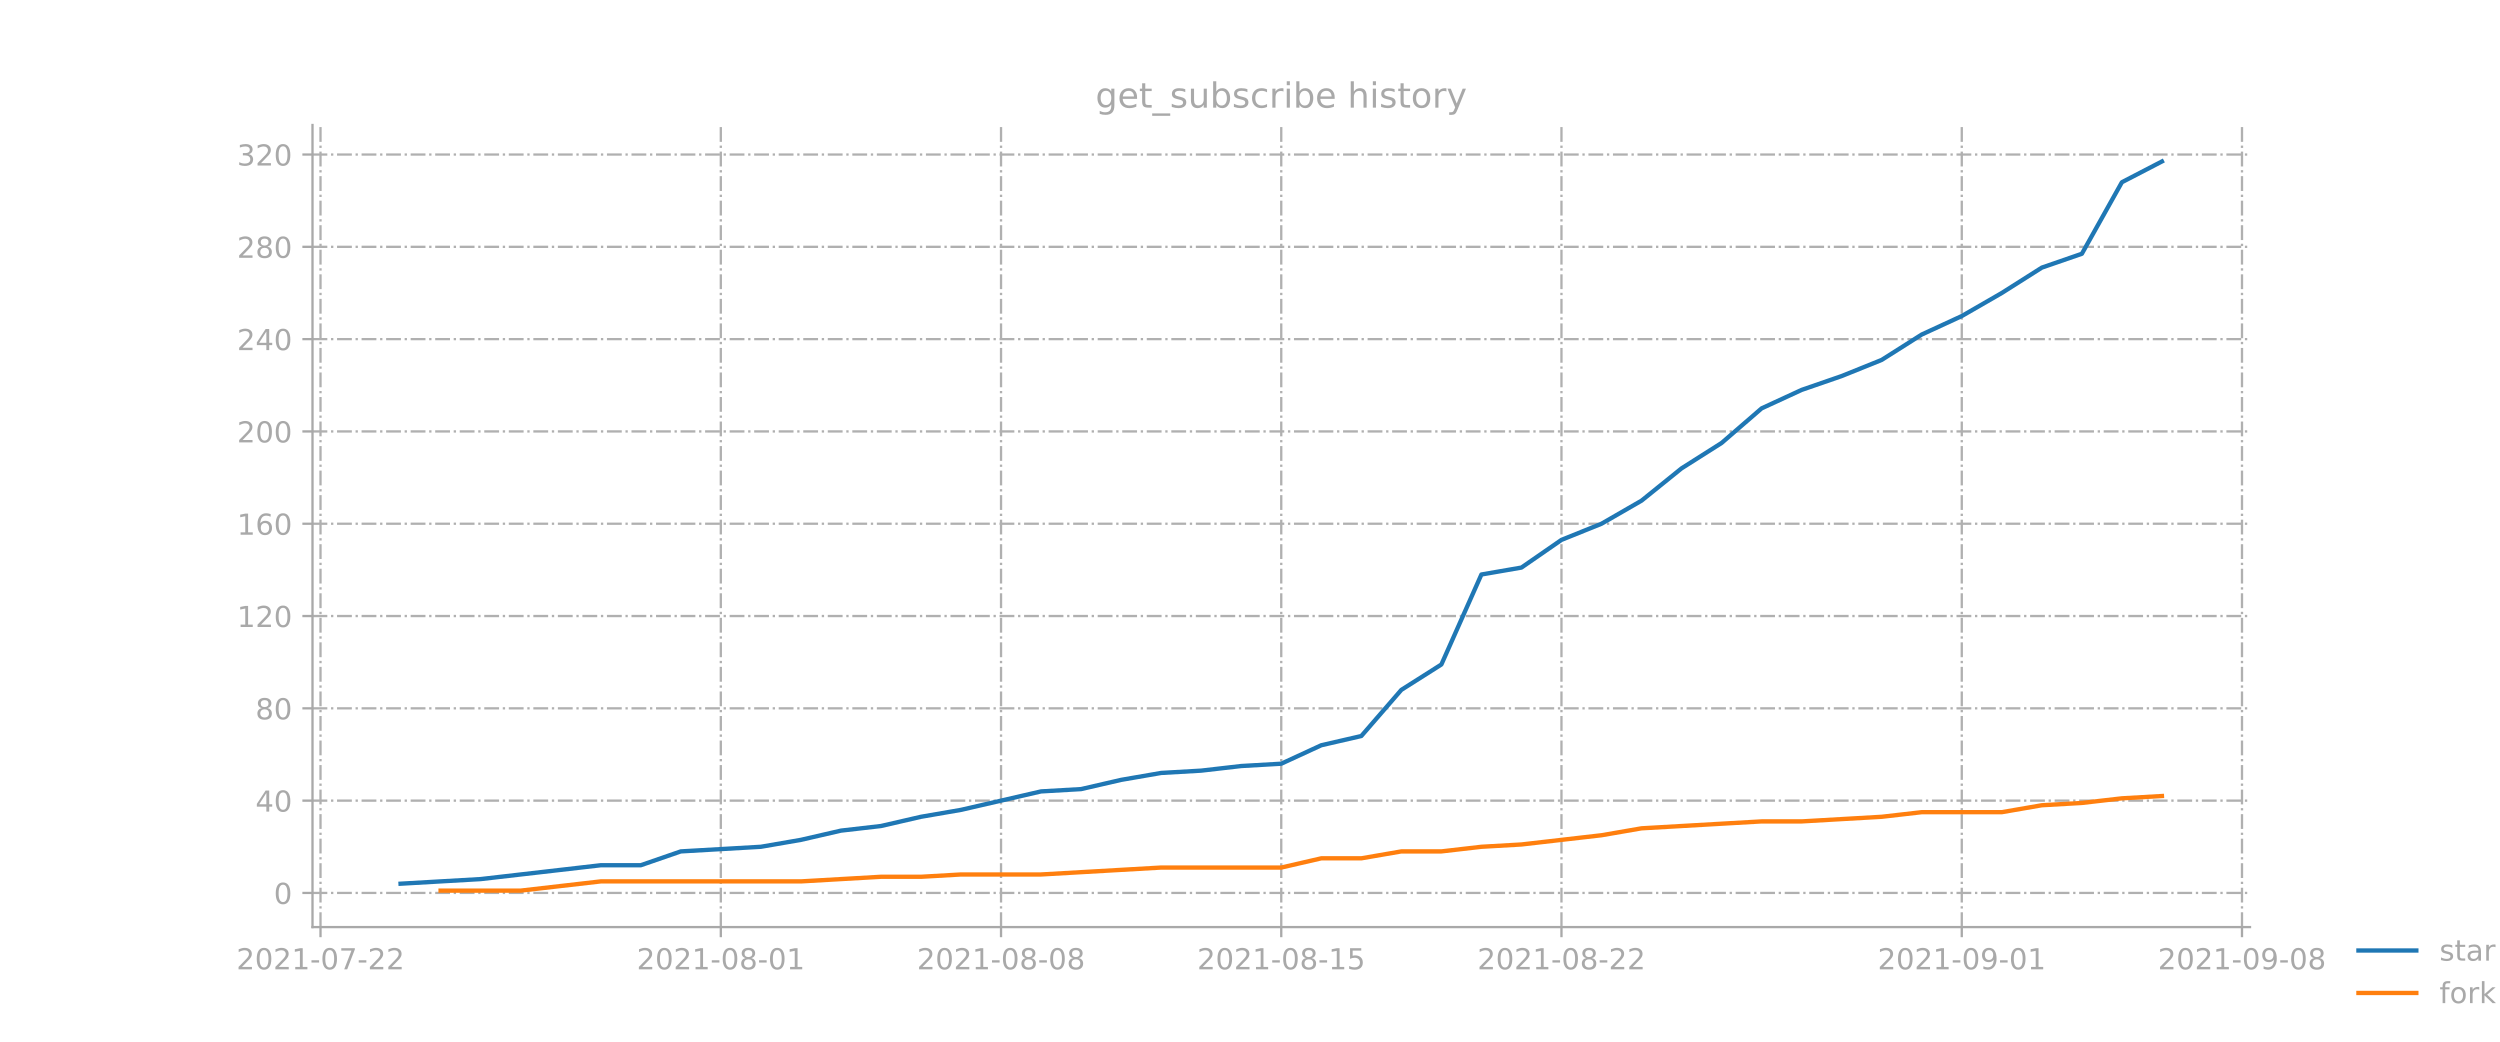
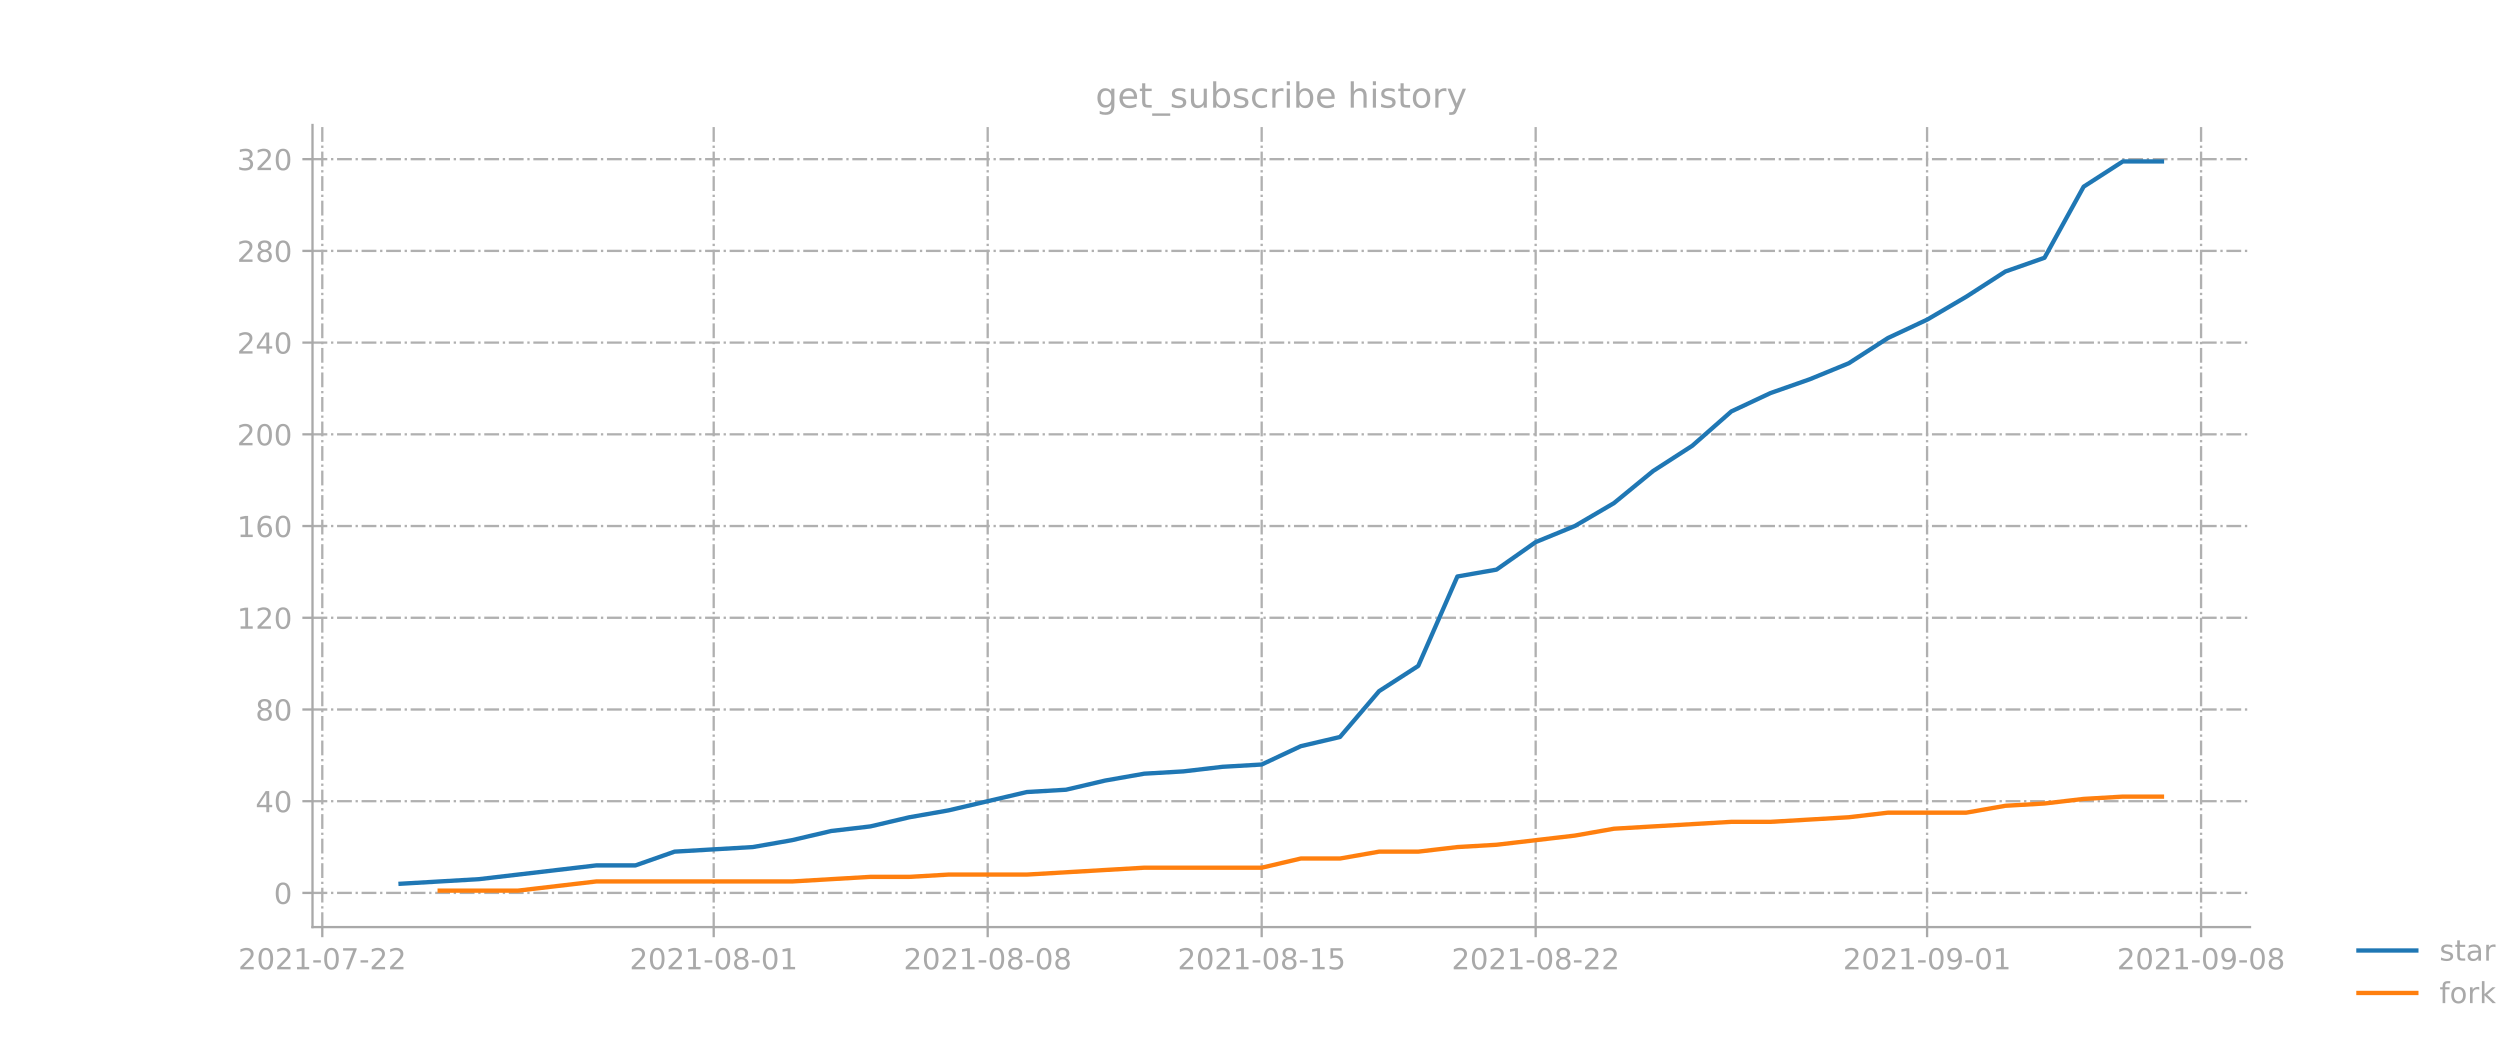
<svg xmlns="http://www.w3.org/2000/svg" xmlns:xlink="http://www.w3.org/1999/xlink" height="360pt" version="1.1" viewBox="0 0 864 360" width="864pt">
  <defs>
    <style type="text/css">*{stroke-linecap:butt;stroke-linejoin:round;}</style>
  </defs>
  <g id="figure_1">
    <g id="patch_1">
      <path d="M 0 360  L 864 360  L 864 0  L 0 0  z " style="fill:none;opacity:0;" />
    </g>
    <g id="axes_1">
      <g id="patch_2">
        <path d="M 108 320.4  L 777.6 320.4  L 777.6 43.2  L 108 43.2  z " style="fill:none;opacity:0;" />
      </g>
      <g id="matplotlib.axis_1">
        <g id="xtick_1">
          <g id="line2d_1">
-             <path clip-path="url(#pef342e99af)" d="M 110.767 320.4  L 110.767 43.2  " style="fill:none;stroke:#b0b0b0;stroke-dasharray:5.12,1.28,0.8,1.28;stroke-dashoffset:0;stroke-width:0.8;" />
+             <path clip-path="url(#pb68eed4f0f)" d="M 111.382 320.4  L 111.382 43.2  " style="fill:none;stroke:#b0b0b0;stroke-dasharray:5.12,1.28,0.8,1.28;stroke-dashoffset:0;stroke-width:0.8;" />
          </g>
          <g id="line2d_2">
            <defs>
-               <path d="M 0 0  L 0 3.5  " id="mcef7554c52" style="stroke:#a9a9a9;stroke-width:0.8;" />
+               <path d="M 0 0  L 0 3.5  " id="m7a4fd6df6c" style="stroke:#a9a9a9;stroke-width:0.8;" />
            </defs>
            <g>
-               <use style="fill:#a9a9a9;stroke:#a9a9a9;stroke-width:0.8;" x="110.767" xlink:href="#mcef7554c52" y="320.4" />
+               <use style="fill:#a9a9a9;stroke:#a9a9a9;stroke-width:0.8;" x="111.382" xlink:href="#m7a4fd6df6c" y="320.4" />
            </g>
          </g>
          <g id="text_1">
-             <g style="fill:#a9a9a9;" transform="translate(81.70913 334.9984)scale(0.1 -0.1)">
+             <g style="fill:#a9a9a9;" transform="translate(82.32401 334.9984)scale(0.1 -0.1)">
              <defs>
                <path d="M 1228 531  L 3431 531  L 3431 0  L 469 0  L 469 531  Q 828 903 1448 1529  Q 2069 2156 2228 2338  Q 2531 2678 2651 2914  Q 2772 3150 2772 3378  Q 2772 3750 2511 3984  Q 2250 4219 1831 4219  Q 1534 4219 1204 4116  Q 875 4013 500 3803  L 500 4441  Q 881 4594 1212 4672  Q 1544 4750 1819 4750  Q 2544 4750 2975 4387  Q 3406 4025 3406 3419  Q 3406 3131 3298 2873  Q 3191 2616 2906 2266  Q 2828 2175 2409 1742  Q 1991 1309 1228 531  z " id="DejaVuSans-32" transform="scale(0.015625)" />
                <path d="M 2034 4250  Q 1547 4250 1301 3770  Q 1056 3291 1056 2328  Q 1056 1369 1301 889  Q 1547 409 2034 409  Q 2525 409 2770 889  Q 3016 1369 3016 2328  Q 3016 3291 2770 3770  Q 2525 4250 2034 4250  z M 2034 4750  Q 2819 4750 3233 4129  Q 3647 3509 3647 2328  Q 3647 1150 3233 529  Q 2819 -91 2034 -91  Q 1250 -91 836 529  Q 422 1150 422 2328  Q 422 3509 836 4129  Q 1250 4750 2034 4750  z " id="DejaVuSans-30" transform="scale(0.015625)" />
                <path d="M 794 531  L 1825 531  L 1825 4091  L 703 3866  L 703 4441  L 1819 4666  L 2450 4666  L 2450 531  L 3481 531  L 3481 0  L 794 0  L 794 531  z " id="DejaVuSans-31" transform="scale(0.015625)" />
                <path d="M 313 2009  L 1997 2009  L 1997 1497  L 313 1497  L 313 2009  z " id="DejaVuSans-2d" transform="scale(0.015625)" />
                <path d="M 525 4666  L 3525 4666  L 3525 4397  L 1831 0  L 1172 0  L 2766 4134  L 525 4134  L 525 4666  z " id="DejaVuSans-37" transform="scale(0.015625)" />
              </defs>
              <use xlink:href="#DejaVuSans-32" />
              <use x="63.623" xlink:href="#DejaVuSans-30" />
              <use x="127.246" xlink:href="#DejaVuSans-32" />
              <use x="190.869" xlink:href="#DejaVuSans-31" />
              <use x="254.492" xlink:href="#DejaVuSans-2d" />
              <use x="290.576" xlink:href="#DejaVuSans-30" />
              <use x="354.199" xlink:href="#DejaVuSans-37" />
              <use x="417.822" xlink:href="#DejaVuSans-2d" />
              <use x="453.906" xlink:href="#DejaVuSans-32" />
              <use x="517.529" xlink:href="#DejaVuSans-32" />
            </g>
          </g>
        </g>
        <g id="xtick_2">
          <g id="line2d_3">
-             <path clip-path="url(#pef342e99af)" d="M 249.114 320.4  L 249.114 43.2  " style="fill:none;stroke:#b0b0b0;stroke-dasharray:5.12,1.28,0.8,1.28;stroke-dashoffset:0;stroke-width:0.8;" />
+             <path clip-path="url(#pb68eed4f0f)" d="M 246.655 320.4  L 246.655 43.2  " style="fill:none;stroke:#b0b0b0;stroke-dasharray:5.12,1.28,0.8,1.28;stroke-dashoffset:0;stroke-width:0.8;" />
          </g>
          <g id="line2d_4">
            <g>
-               <use style="fill:#a9a9a9;stroke:#a9a9a9;stroke-width:0.8;" x="249.114" xlink:href="#mcef7554c52" y="320.4" />
+               <use style="fill:#a9a9a9;stroke:#a9a9a9;stroke-width:0.8;" x="246.655" xlink:href="#m7a4fd6df6c" y="320.4" />
            </g>
          </g>
          <g id="text_2">
-             <g style="fill:#a9a9a9;" transform="translate(220.0562 334.9984)scale(0.1 -0.1)">
+             <g style="fill:#a9a9a9;" transform="translate(217.5967 334.9984)scale(0.1 -0.1)">
              <defs>
                <path d="M 2034 2216  Q 1584 2216 1326 1975  Q 1069 1734 1069 1313  Q 1069 891 1326 650  Q 1584 409 2034 409  Q 2484 409 2743 651  Q 3003 894 3003 1313  Q 3003 1734 2745 1975  Q 2488 2216 2034 2216  z M 1403 2484  Q 997 2584 770 2862  Q 544 3141 544 3541  Q 544 4100 942 4425  Q 1341 4750 2034 4750  Q 2731 4750 3128 4425  Q 3525 4100 3525 3541  Q 3525 3141 3298 2862  Q 3072 2584 2669 2484  Q 3125 2378 3379 2068  Q 3634 1759 3634 1313  Q 3634 634 3220 271  Q 2806 -91 2034 -91  Q 1263 -91 848 271  Q 434 634 434 1313  Q 434 1759 690 2068  Q 947 2378 1403 2484  z M 1172 3481  Q 1172 3119 1398 2916  Q 1625 2713 2034 2713  Q 2441 2713 2670 2916  Q 2900 3119 2900 3481  Q 2900 3844 2670 4047  Q 2441 4250 2034 4250  Q 1625 4250 1398 4047  Q 1172 3844 1172 3481  z " id="DejaVuSans-38" transform="scale(0.015625)" />
              </defs>
              <use xlink:href="#DejaVuSans-32" />
              <use x="63.623" xlink:href="#DejaVuSans-30" />
              <use x="127.246" xlink:href="#DejaVuSans-32" />
              <use x="190.869" xlink:href="#DejaVuSans-31" />
              <use x="254.492" xlink:href="#DejaVuSans-2d" />
              <use x="290.576" xlink:href="#DejaVuSans-30" />
              <use x="354.199" xlink:href="#DejaVuSans-38" />
              <use x="417.822" xlink:href="#DejaVuSans-2d" />
              <use x="453.906" xlink:href="#DejaVuSans-30" />
              <use x="517.529" xlink:href="#DejaVuSans-31" />
            </g>
          </g>
        </g>
        <g id="xtick_3">
          <g id="line2d_5">
-             <path clip-path="url(#pef342e99af)" d="M 345.957 320.4  L 345.957 43.2  " style="fill:none;stroke:#b0b0b0;stroke-dasharray:5.12,1.28,0.8,1.28;stroke-dashoffset:0;stroke-width:0.8;" />
+             <path clip-path="url(#pb68eed4f0f)" d="M 341.345 320.4  L 341.345 43.2  " style="fill:none;stroke:#b0b0b0;stroke-dasharray:5.12,1.28,0.8,1.28;stroke-dashoffset:0;stroke-width:0.8;" />
          </g>
          <g id="line2d_6">
            <g>
-               <use style="fill:#a9a9a9;stroke:#a9a9a9;stroke-width:0.8;" x="345.957" xlink:href="#mcef7554c52" y="320.4" />
+               <use style="fill:#a9a9a9;stroke:#a9a9a9;stroke-width:0.8;" x="341.345" xlink:href="#m7a4fd6df6c" y="320.4" />
            </g>
          </g>
          <g id="text_3">
-             <g style="fill:#a9a9a9;" transform="translate(316.8992 334.9984)scale(0.1 -0.1)">
+             <g style="fill:#a9a9a9;" transform="translate(312.2876 334.9984)scale(0.1 -0.1)">
              <use xlink:href="#DejaVuSans-32" />
              <use x="63.623" xlink:href="#DejaVuSans-30" />
              <use x="127.246" xlink:href="#DejaVuSans-32" />
              <use x="190.869" xlink:href="#DejaVuSans-31" />
              <use x="254.492" xlink:href="#DejaVuSans-2d" />
              <use x="290.576" xlink:href="#DejaVuSans-30" />
              <use x="354.199" xlink:href="#DejaVuSans-38" />
              <use x="417.822" xlink:href="#DejaVuSans-2d" />
              <use x="453.906" xlink:href="#DejaVuSans-30" />
              <use x="517.529" xlink:href="#DejaVuSans-38" />
            </g>
          </g>
        </g>
        <g id="xtick_4">
          <g id="line2d_7">
-             <path clip-path="url(#pef342e99af)" d="M 442.8 320.4  L 442.8 43.2  " style="fill:none;stroke:#b0b0b0;stroke-dasharray:5.12,1.28,0.8,1.28;stroke-dashoffset:0;stroke-width:0.8;" />
+             <path clip-path="url(#pb68eed4f0f)" d="M 436.036 320.4  L 436.036 43.2  " style="fill:none;stroke:#b0b0b0;stroke-dasharray:5.12,1.28,0.8,1.28;stroke-dashoffset:0;stroke-width:0.8;" />
          </g>
          <g id="line2d_8">
            <g>
-               <use style="fill:#a9a9a9;stroke:#a9a9a9;stroke-width:0.8;" x="442.8" xlink:href="#mcef7554c52" y="320.4" />
+               <use style="fill:#a9a9a9;stroke:#a9a9a9;stroke-width:0.8;" x="436.036" xlink:href="#m7a4fd6df6c" y="320.4" />
            </g>
          </g>
          <g id="text_4">
-             <g style="fill:#a9a9a9;" transform="translate(413.7422 334.9984)scale(0.1 -0.1)">
+             <g style="fill:#a9a9a9;" transform="translate(406.9786 334.9984)scale(0.1 -0.1)">
              <defs>
                <path d="M 691 4666  L 3169 4666  L 3169 4134  L 1269 4134  L 1269 2991  Q 1406 3038 1543 3061  Q 1681 3084 1819 3084  Q 2600 3084 3056 2656  Q 3513 2228 3513 1497  Q 3513 744 3044 326  Q 2575 -91 1722 -91  Q 1428 -91 1123 -41  Q 819 9 494 109  L 494 744  Q 775 591 1075 516  Q 1375 441 1709 441  Q 2250 441 2565 725  Q 2881 1009 2881 1497  Q 2881 1984 2565 2268  Q 2250 2553 1709 2553  Q 1456 2553 1204 2497  Q 953 2441 691 2322  L 691 4666  z " id="DejaVuSans-35" transform="scale(0.015625)" />
              </defs>
              <use xlink:href="#DejaVuSans-32" />
              <use x="63.623" xlink:href="#DejaVuSans-30" />
              <use x="127.246" xlink:href="#DejaVuSans-32" />
              <use x="190.869" xlink:href="#DejaVuSans-31" />
              <use x="254.492" xlink:href="#DejaVuSans-2d" />
              <use x="290.576" xlink:href="#DejaVuSans-30" />
              <use x="354.199" xlink:href="#DejaVuSans-38" />
              <use x="417.822" xlink:href="#DejaVuSans-2d" />
              <use x="453.906" xlink:href="#DejaVuSans-31" />
              <use x="517.529" xlink:href="#DejaVuSans-35" />
            </g>
          </g>
        </g>
        <g id="xtick_5">
          <g id="line2d_9">
-             <path clip-path="url(#pef342e99af)" d="M 539.643 320.4  L 539.643 43.2  " style="fill:none;stroke:#b0b0b0;stroke-dasharray:5.12,1.28,0.8,1.28;stroke-dashoffset:0;stroke-width:0.8;" />
+             <path clip-path="url(#pb68eed4f0f)" d="M 530.727 320.4  L 530.727 43.2  " style="fill:none;stroke:#b0b0b0;stroke-dasharray:5.12,1.28,0.8,1.28;stroke-dashoffset:0;stroke-width:0.8;" />
          </g>
          <g id="line2d_10">
            <g>
-               <use style="fill:#a9a9a9;stroke:#a9a9a9;stroke-width:0.8;" x="539.643" xlink:href="#mcef7554c52" y="320.4" />
+               <use style="fill:#a9a9a9;stroke:#a9a9a9;stroke-width:0.8;" x="530.727" xlink:href="#m7a4fd6df6c" y="320.4" />
            </g>
          </g>
          <g id="text_5">
-             <g style="fill:#a9a9a9;" transform="translate(510.5852 334.9984)scale(0.1 -0.1)">
+             <g style="fill:#a9a9a9;" transform="translate(501.6695 334.9984)scale(0.1 -0.1)">
              <use xlink:href="#DejaVuSans-32" />
              <use x="63.623" xlink:href="#DejaVuSans-30" />
              <use x="127.246" xlink:href="#DejaVuSans-32" />
              <use x="190.869" xlink:href="#DejaVuSans-31" />
              <use x="254.492" xlink:href="#DejaVuSans-2d" />
              <use x="290.576" xlink:href="#DejaVuSans-30" />
              <use x="354.199" xlink:href="#DejaVuSans-38" />
              <use x="417.822" xlink:href="#DejaVuSans-2d" />
              <use x="453.906" xlink:href="#DejaVuSans-32" />
              <use x="517.529" xlink:href="#DejaVuSans-32" />
            </g>
          </g>
        </g>
        <g id="xtick_6">
          <g id="line2d_11">
-             <path clip-path="url(#pef342e99af)" d="M 677.99 320.4  L 677.99 43.2  " style="fill:none;stroke:#b0b0b0;stroke-dasharray:5.12,1.28,0.8,1.28;stroke-dashoffset:0;stroke-width:0.8;" />
+             <path clip-path="url(#pb68eed4f0f)" d="M 666 320.4  L 666 43.2  " style="fill:none;stroke:#b0b0b0;stroke-dasharray:5.12,1.28,0.8,1.28;stroke-dashoffset:0;stroke-width:0.8;" />
          </g>
          <g id="line2d_12">
            <g>
-               <use style="fill:#a9a9a9;stroke:#a9a9a9;stroke-width:0.8;" x="677.99" xlink:href="#mcef7554c52" y="320.4" />
+               <use style="fill:#a9a9a9;stroke:#a9a9a9;stroke-width:0.8;" x="666" xlink:href="#m7a4fd6df6c" y="320.4" />
            </g>
          </g>
          <g id="text_6">
-             <g style="fill:#a9a9a9;" transform="translate(648.9323 334.9984)scale(0.1 -0.1)">
+             <g style="fill:#a9a9a9;" transform="translate(636.9422 334.9984)scale(0.1 -0.1)">
              <defs>
                <path d="M 703 97  L 703 672  Q 941 559 1184 500  Q 1428 441 1663 441  Q 2288 441 2617 861  Q 2947 1281 2994 2138  Q 2813 1869 2534 1725  Q 2256 1581 1919 1581  Q 1219 1581 811 2004  Q 403 2428 403 3163  Q 403 3881 828 4315  Q 1253 4750 1959 4750  Q 2769 4750 3195 4129  Q 3622 3509 3622 2328  Q 3622 1225 3098 567  Q 2575 -91 1691 -91  Q 1453 -91 1209 -44  Q 966 3 703 97  z M 1959 2075  Q 2384 2075 2632 2365  Q 2881 2656 2881 3163  Q 2881 3666 2632 3958  Q 2384 4250 1959 4250  Q 1534 4250 1286 3958  Q 1038 3666 1038 3163  Q 1038 2656 1286 2365  Q 1534 2075 1959 2075  z " id="DejaVuSans-39" transform="scale(0.015625)" />
              </defs>
              <use xlink:href="#DejaVuSans-32" />
              <use x="63.623" xlink:href="#DejaVuSans-30" />
              <use x="127.246" xlink:href="#DejaVuSans-32" />
              <use x="190.869" xlink:href="#DejaVuSans-31" />
              <use x="254.492" xlink:href="#DejaVuSans-2d" />
              <use x="290.576" xlink:href="#DejaVuSans-30" />
              <use x="354.199" xlink:href="#DejaVuSans-39" />
              <use x="417.822" xlink:href="#DejaVuSans-2d" />
              <use x="453.906" xlink:href="#DejaVuSans-30" />
              <use x="517.529" xlink:href="#DejaVuSans-31" />
            </g>
          </g>
        </g>
        <g id="xtick_7">
          <g id="line2d_13">
-             <path clip-path="url(#pef342e99af)" d="M 774.833 320.4  L 774.833 43.2  " style="fill:none;stroke:#b0b0b0;stroke-dasharray:5.12,1.28,0.8,1.28;stroke-dashoffset:0;stroke-width:0.8;" />
+             <path clip-path="url(#pb68eed4f0f)" d="M 760.691 320.4  L 760.691 43.2  " style="fill:none;stroke:#b0b0b0;stroke-dasharray:5.12,1.28,0.8,1.28;stroke-dashoffset:0;stroke-width:0.8;" />
          </g>
          <g id="line2d_14">
            <g>
-               <use style="fill:#a9a9a9;stroke:#a9a9a9;stroke-width:0.8;" x="774.833" xlink:href="#mcef7554c52" y="320.4" />
+               <use style="fill:#a9a9a9;stroke:#a9a9a9;stroke-width:0.8;" x="760.691" xlink:href="#m7a4fd6df6c" y="320.4" />
            </g>
          </g>
          <g id="text_7">
-             <g style="fill:#a9a9a9;" transform="translate(745.7752 334.9984)scale(0.1 -0.1)">
+             <g style="fill:#a9a9a9;" transform="translate(731.6331 334.9984)scale(0.1 -0.1)">
              <use xlink:href="#DejaVuSans-32" />
              <use x="63.623" xlink:href="#DejaVuSans-30" />
              <use x="127.246" xlink:href="#DejaVuSans-32" />
              <use x="190.869" xlink:href="#DejaVuSans-31" />
              <use x="254.492" xlink:href="#DejaVuSans-2d" />
              <use x="290.576" xlink:href="#DejaVuSans-30" />
              <use x="354.199" xlink:href="#DejaVuSans-39" />
              <use x="417.822" xlink:href="#DejaVuSans-2d" />
              <use x="453.906" xlink:href="#DejaVuSans-30" />
              <use x="517.529" xlink:href="#DejaVuSans-38" />
            </g>
          </g>
        </g>
      </g>
      <g id="matplotlib.axis_2">
        <g id="ytick_1">
          <g id="line2d_15">
-             <path clip-path="url(#pef342e99af)" d="M 108 308.597  L 777.6 308.597  " style="fill:none;stroke:#b0b0b0;stroke-dasharray:5.12,1.28,0.8,1.28;stroke-dashoffset:0;stroke-width:0.8;" />
+             <path clip-path="url(#pb68eed4f0f)" d="M 108 308.592  L 777.6 308.592  " style="fill:none;stroke:#b0b0b0;stroke-dasharray:5.12,1.28,0.8,1.28;stroke-dashoffset:0;stroke-width:0.8;" />
          </g>
          <g id="line2d_16">
            <defs>
-               <path d="M 0 0  L -3.5 0  " id="m461d9337a3" style="stroke:#a9a9a9;stroke-width:0.8;" />
+               <path d="M 0 0  L -3.5 0  " id="m92cb1baaff" style="stroke:#a9a9a9;stroke-width:0.8;" />
            </defs>
            <g>
-               <use style="fill:#a9a9a9;stroke:#a9a9a9;stroke-width:0.8;" x="108" xlink:href="#m461d9337a3" y="308.597" />
+               <use style="fill:#a9a9a9;stroke:#a9a9a9;stroke-width:0.8;" x="108" xlink:href="#m92cb1baaff" y="308.592" />
            </g>
          </g>
          <g id="text_8">
-             <g style="fill:#a9a9a9;" transform="translate(94.6375 312.3967)scale(0.1 -0.1)">
+             <g style="fill:#a9a9a9;" transform="translate(94.6375 312.3917)scale(0.1 -0.1)">
              <use xlink:href="#DejaVuSans-30" />
            </g>
          </g>
        </g>
        <g id="ytick_2">
          <g id="line2d_17">
-             <path clip-path="url(#pef342e99af)" d="M 108 276.699  L 777.6 276.699  " style="fill:none;stroke:#b0b0b0;stroke-dasharray:5.12,1.28,0.8,1.28;stroke-dashoffset:0;stroke-width:0.8;" />
+             <path clip-path="url(#pb68eed4f0f)" d="M 108 276.894  L 777.6 276.894  " style="fill:none;stroke:#b0b0b0;stroke-dasharray:5.12,1.28,0.8,1.28;stroke-dashoffset:0;stroke-width:0.8;" />
          </g>
          <g id="line2d_18">
            <g>
-               <use style="fill:#a9a9a9;stroke:#a9a9a9;stroke-width:0.8;" x="108" xlink:href="#m461d9337a3" y="276.699" />
+               <use style="fill:#a9a9a9;stroke:#a9a9a9;stroke-width:0.8;" x="108" xlink:href="#m92cb1baaff" y="276.894" />
            </g>
          </g>
          <g id="text_9">
-             <g style="fill:#a9a9a9;" transform="translate(88.275 280.498)scale(0.1 -0.1)">
+             <g style="fill:#a9a9a9;" transform="translate(88.275 280.6936)scale(0.1 -0.1)">
              <defs>
                <path d="M 2419 4116  L 825 1625  L 2419 1625  L 2419 4116  z M 2253 4666  L 3047 4666  L 3047 1625  L 3713 1625  L 3713 1100  L 3047 1100  L 3047 0  L 2419 0  L 2419 1100  L 313 1100  L 313 1709  L 2253 4666  z " id="DejaVuSans-34" transform="scale(0.015625)" />
              </defs>
              <use xlink:href="#DejaVuSans-34" />
              <use x="63.623" xlink:href="#DejaVuSans-30" />
            </g>
          </g>
        </g>
        <g id="ytick_3">
          <g id="line2d_19">
-             <path clip-path="url(#pef342e99af)" d="M 108 244.8  L 777.6 244.8  " style="fill:none;stroke:#b0b0b0;stroke-dasharray:5.12,1.28,0.8,1.28;stroke-dashoffset:0;stroke-width:0.8;" />
+             <path clip-path="url(#pb68eed4f0f)" d="M 108 245.196  L 777.6 245.196  " style="fill:none;stroke:#b0b0b0;stroke-dasharray:5.12,1.28,0.8,1.28;stroke-dashoffset:0;stroke-width:0.8;" />
          </g>
          <g id="line2d_20">
            <g>
-               <use style="fill:#a9a9a9;stroke:#a9a9a9;stroke-width:0.8;" x="108" xlink:href="#m461d9337a3" y="244.8" />
+               <use style="fill:#a9a9a9;stroke:#a9a9a9;stroke-width:0.8;" x="108" xlink:href="#m92cb1baaff" y="245.196" />
            </g>
          </g>
          <g id="text_10">
-             <g style="fill:#a9a9a9;" transform="translate(88.275 248.5992)scale(0.1 -0.1)">
+             <g style="fill:#a9a9a9;" transform="translate(88.275 248.9954)scale(0.1 -0.1)">
              <use xlink:href="#DejaVuSans-38" />
              <use x="63.623" xlink:href="#DejaVuSans-30" />
            </g>
          </g>
        </g>
        <g id="ytick_4">
          <g id="line2d_21">
-             <path clip-path="url(#pef342e99af)" d="M 108 212.901  L 777.6 212.901  " style="fill:none;stroke:#b0b0b0;stroke-dasharray:5.12,1.28,0.8,1.28;stroke-dashoffset:0;stroke-width:0.8;" />
+             <path clip-path="url(#pb68eed4f0f)" d="M 108 213.498  L 777.6 213.498  " style="fill:none;stroke:#b0b0b0;stroke-dasharray:5.12,1.28,0.8,1.28;stroke-dashoffset:0;stroke-width:0.8;" />
          </g>
          <g id="line2d_22">
            <g>
-               <use style="fill:#a9a9a9;stroke:#a9a9a9;stroke-width:0.8;" x="108" xlink:href="#m461d9337a3" y="212.901" />
+               <use style="fill:#a9a9a9;stroke:#a9a9a9;stroke-width:0.8;" x="108" xlink:href="#m92cb1baaff" y="213.498" />
            </g>
          </g>
          <g id="text_11">
-             <g style="fill:#a9a9a9;" transform="translate(81.9125 216.7005)scale(0.1 -0.1)">
+             <g style="fill:#a9a9a9;" transform="translate(81.9125 217.2973)scale(0.1 -0.1)">
              <use xlink:href="#DejaVuSans-31" />
              <use x="63.623" xlink:href="#DejaVuSans-32" />
              <use x="127.246" xlink:href="#DejaVuSans-30" />
            </g>
          </g>
        </g>
        <g id="ytick_5">
          <g id="line2d_23">
-             <path clip-path="url(#pef342e99af)" d="M 108 181.003  L 777.6 181.003  " style="fill:none;stroke:#b0b0b0;stroke-dasharray:5.12,1.28,0.8,1.28;stroke-dashoffset:0;stroke-width:0.8;" />
+             <path clip-path="url(#pb68eed4f0f)" d="M 108 181.8  L 777.6 181.8  " style="fill:none;stroke:#b0b0b0;stroke-dasharray:5.12,1.28,0.8,1.28;stroke-dashoffset:0;stroke-width:0.8;" />
          </g>
          <g id="line2d_24">
            <g>
-               <use style="fill:#a9a9a9;stroke:#a9a9a9;stroke-width:0.8;" x="108" xlink:href="#m461d9337a3" y="181.003" />
+               <use style="fill:#a9a9a9;stroke:#a9a9a9;stroke-width:0.8;" x="108" xlink:href="#m92cb1baaff" y="181.8" />
            </g>
          </g>
          <g id="text_12">
-             <g style="fill:#a9a9a9;" transform="translate(81.9125 184.8017)scale(0.1 -0.1)">
+             <g style="fill:#a9a9a9;" transform="translate(81.9125 185.5992)scale(0.1 -0.1)">
              <defs>
                <path d="M 2113 2584  Q 1688 2584 1439 2293  Q 1191 2003 1191 1497  Q 1191 994 1439 701  Q 1688 409 2113 409  Q 2538 409 2786 701  Q 3034 994 3034 1497  Q 3034 2003 2786 2293  Q 2538 2584 2113 2584  z M 3366 4563  L 3366 3988  Q 3128 4100 2886 4159  Q 2644 4219 2406 4219  Q 1781 4219 1451 3797  Q 1122 3375 1075 2522  Q 1259 2794 1537 2939  Q 1816 3084 2150 3084  Q 2853 3084 3261 2657  Q 3669 2231 3669 1497  Q 3669 778 3244 343  Q 2819 -91 2113 -91  Q 1303 -91 875 529  Q 447 1150 447 2328  Q 447 3434 972 4092  Q 1497 4750 2381 4750  Q 2619 4750 2861 4703  Q 3103 4656 3366 4563  z " id="DejaVuSans-36" transform="scale(0.015625)" />
              </defs>
              <use xlink:href="#DejaVuSans-31" />
              <use x="63.623" xlink:href="#DejaVuSans-36" />
              <use x="127.246" xlink:href="#DejaVuSans-30" />
            </g>
          </g>
        </g>
        <g id="ytick_6">
          <g id="line2d_25">
-             <path clip-path="url(#pef342e99af)" d="M 108 149.104  L 777.6 149.104  " style="fill:none;stroke:#b0b0b0;stroke-dasharray:5.12,1.28,0.8,1.28;stroke-dashoffset:0;stroke-width:0.8;" />
+             <path clip-path="url(#pb68eed4f0f)" d="M 108 150.102  L 777.6 150.102  " style="fill:none;stroke:#b0b0b0;stroke-dasharray:5.12,1.28,0.8,1.28;stroke-dashoffset:0;stroke-width:0.8;" />
          </g>
          <g id="line2d_26">
            <g>
-               <use style="fill:#a9a9a9;stroke:#a9a9a9;stroke-width:0.8;" x="108" xlink:href="#m461d9337a3" y="149.104" />
+               <use style="fill:#a9a9a9;stroke:#a9a9a9;stroke-width:0.8;" x="108" xlink:href="#m92cb1baaff" y="150.102" />
            </g>
          </g>
          <g id="text_13">
-             <g style="fill:#a9a9a9;" transform="translate(81.9125 152.903)scale(0.1 -0.1)">
+             <g style="fill:#a9a9a9;" transform="translate(81.9125 153.9011)scale(0.1 -0.1)">
              <use xlink:href="#DejaVuSans-32" />
              <use x="63.623" xlink:href="#DejaVuSans-30" />
              <use x="127.246" xlink:href="#DejaVuSans-30" />
            </g>
          </g>
        </g>
        <g id="ytick_7">
          <g id="line2d_27">
-             <path clip-path="url(#pef342e99af)" d="M 108 117.205  L 777.6 117.205  " style="fill:none;stroke:#b0b0b0;stroke-dasharray:5.12,1.28,0.8,1.28;stroke-dashoffset:0;stroke-width:0.8;" />
+             <path clip-path="url(#pb68eed4f0f)" d="M 108 118.404  L 777.6 118.404  " style="fill:none;stroke:#b0b0b0;stroke-dasharray:5.12,1.28,0.8,1.28;stroke-dashoffset:0;stroke-width:0.8;" />
          </g>
          <g id="line2d_28">
            <g>
-               <use style="fill:#a9a9a9;stroke:#a9a9a9;stroke-width:0.8;" x="108" xlink:href="#m461d9337a3" y="117.205" />
+               <use style="fill:#a9a9a9;stroke:#a9a9a9;stroke-width:0.8;" x="108" xlink:href="#m92cb1baaff" y="118.404" />
            </g>
          </g>
          <g id="text_14">
-             <g style="fill:#a9a9a9;" transform="translate(81.9125 121.0043)scale(0.1 -0.1)">
+             <g style="fill:#a9a9a9;" transform="translate(81.9125 122.203)scale(0.1 -0.1)">
              <use xlink:href="#DejaVuSans-32" />
              <use x="63.623" xlink:href="#DejaVuSans-34" />
              <use x="127.246" xlink:href="#DejaVuSans-30" />
            </g>
          </g>
        </g>
        <g id="ytick_8">
          <g id="line2d_29">
-             <path clip-path="url(#pef342e99af)" d="M 108 85.306  L 777.6 85.306  " style="fill:none;stroke:#b0b0b0;stroke-dasharray:5.12,1.28,0.8,1.28;stroke-dashoffset:0;stroke-width:0.8;" />
+             <path clip-path="url(#pb68eed4f0f)" d="M 108 86.706  L 777.6 86.706  " style="fill:none;stroke:#b0b0b0;stroke-dasharray:5.12,1.28,0.8,1.28;stroke-dashoffset:0;stroke-width:0.8;" />
          </g>
          <g id="line2d_30">
            <g>
-               <use style="fill:#a9a9a9;stroke:#a9a9a9;stroke-width:0.8;" x="108" xlink:href="#m461d9337a3" y="85.306" />
+               <use style="fill:#a9a9a9;stroke:#a9a9a9;stroke-width:0.8;" x="108" xlink:href="#m92cb1baaff" y="86.706" />
            </g>
          </g>
          <g id="text_15">
-             <g style="fill:#a9a9a9;" transform="translate(81.9125 89.10555)scale(0.1 -0.1)">
+             <g style="fill:#a9a9a9;" transform="translate(81.9125 90.50488)scale(0.1 -0.1)">
              <use xlink:href="#DejaVuSans-32" />
              <use x="63.623" xlink:href="#DejaVuSans-38" />
              <use x="127.246" xlink:href="#DejaVuSans-30" />
            </g>
          </g>
        </g>
        <g id="ytick_9">
          <g id="line2d_31">
-             <path clip-path="url(#pef342e99af)" d="M 108 53.408  L 777.6 53.408  " style="fill:none;stroke:#b0b0b0;stroke-dasharray:5.12,1.28,0.8,1.28;stroke-dashoffset:0;stroke-width:0.8;" />
+             <path clip-path="url(#pb68eed4f0f)" d="M 108 55.008  L 777.6 55.008  " style="fill:none;stroke:#b0b0b0;stroke-dasharray:5.12,1.28,0.8,1.28;stroke-dashoffset:0;stroke-width:0.8;" />
          </g>
          <g id="line2d_32">
            <g>
-               <use style="fill:#a9a9a9;stroke:#a9a9a9;stroke-width:0.8;" x="108" xlink:href="#m461d9337a3" y="53.408" />
+               <use style="fill:#a9a9a9;stroke:#a9a9a9;stroke-width:0.8;" x="108" xlink:href="#m92cb1baaff" y="55.008" />
            </g>
          </g>
          <g id="text_16">
-             <g style="fill:#a9a9a9;" transform="translate(81.9125 57.20681)scale(0.1 -0.1)">
+             <g style="fill:#a9a9a9;" transform="translate(81.9125 58.80677)scale(0.1 -0.1)">
              <defs>
                <path d="M 2597 2516  Q 3050 2419 3304 2112  Q 3559 1806 3559 1356  Q 3559 666 3084 287  Q 2609 -91 1734 -91  Q 1441 -91 1130 -33  Q 819 25 488 141  L 488 750  Q 750 597 1062 519  Q 1375 441 1716 441  Q 2309 441 2620 675  Q 2931 909 2931 1356  Q 2931 1769 2642 2001  Q 2353 2234 1838 2234  L 1294 2234  L 1294 2753  L 1863 2753  Q 2328 2753 2575 2939  Q 2822 3125 2822 3475  Q 2822 3834 2567 4026  Q 2313 4219 1838 4219  Q 1578 4219 1281 4162  Q 984 4106 628 3988  L 628 4550  Q 988 4650 1302 4700  Q 1616 4750 1894 4750  Q 2613 4750 3031 4423  Q 3450 4097 3450 3541  Q 3450 3153 3228 2886  Q 3006 2619 2597 2516  z " id="DejaVuSans-33" transform="scale(0.015625)" />
              </defs>
              <use xlink:href="#DejaVuSans-33" />
              <use x="63.623" xlink:href="#DejaVuSans-32" />
              <use x="127.246" xlink:href="#DejaVuSans-30" />
            </g>
          </g>
        </g>
      </g>
      <g id="line2d_33">
-         <path clip-path="url(#pef342e99af)" d="M 138.436 305.408  L 152.271 304.61  L 166.106 303.813  L 179.94 302.218  L 193.775 300.623  L 207.61 299.028  L 221.445 299.028  L 235.279 294.243  L 249.114 293.446  L 262.949 292.648  L 276.783 290.256  L 290.618 287.066  L 304.453 285.471  L 318.288 282.281  L 332.122 279.889  L 345.957 276.699  L 359.792 273.509  L 373.626 272.711  L 387.461 269.522  L 401.296 267.129  L 415.131 266.332  L 428.965 264.737  L 442.8 263.939  L 456.635 257.559  L 470.469 254.37  L 484.304 238.42  L 498.139 229.648  L 511.974 198.547  L 525.808 196.154  L 539.643 186.585  L 553.478 181.003  L 567.312 173.028  L 581.147 161.863  L 594.982 153.091  L 608.817 141.129  L 622.651 134.749  L 636.486 129.965  L 650.321 124.382  L 664.155 115.61  L 677.99 109.23  L 691.825 101.256  L 705.66 92.484  L 719.494 87.699  L 733.329 62.977  L 747.164 55.8  " style="fill:none;stroke:#1f77b4;stroke-linecap:square;stroke-width:1.5;" />
+         <path clip-path="url(#pb68eed4f0f)" d="M 138.436 305.423  L 151.964 304.63  L 165.491 303.838  L 179.018 302.253  L 192.545 300.668  L 206.073 299.083  L 219.6 299.083  L 233.127 294.328  L 246.655 293.536  L 260.182 292.743  L 273.709 290.366  L 287.236 287.196  L 300.764 285.611  L 314.291 282.442  L 327.818 280.064  L 341.345 276.894  L 354.873 273.725  L 368.4 272.932  L 381.927 269.762  L 395.455 267.385  L 408.982 266.592  L 422.509 265.008  L 436.036 264.215  L 449.564 257.875  L 463.091 254.706  L 476.618 238.857  L 490.145 230.14  L 503.673 199.234  L 517.2 196.857  L 530.727 187.347  L 544.255 181.8  L 557.782 173.875  L 571.309 162.781  L 584.836 154.064  L 598.364 142.177  L 611.891 135.838  L 625.418 131.083  L 638.945 125.536  L 652.473 116.819  L 666 110.479  L 679.527 102.555  L 693.055 93.838  L 706.582 89.083  L 720.109 64.517  L 733.636 55.8  L 747.164 55.8  " style="fill:none;stroke:#1f77b4;stroke-linecap:square;stroke-width:1.5;" />
      </g>
      <g id="line2d_34">
-         <path clip-path="url(#pef342e99af)" d="M 152.271 307.8  L 166.106 307.8  L 179.94 307.8  L 193.775 306.205  L 207.61 304.61  L 221.445 304.61  L 235.279 304.61  L 249.114 304.61  L 262.949 304.61  L 276.783 304.61  L 290.618 303.813  L 304.453 303.015  L 318.288 303.015  L 332.122 302.218  L 345.957 302.218  L 359.792 302.218  L 373.626 301.42  L 387.461 300.623  L 401.296 299.825  L 415.131 299.825  L 428.965 299.825  L 442.8 299.825  L 456.635 296.635  L 470.469 296.635  L 484.304 294.243  L 498.139 294.243  L 511.974 292.648  L 525.808 291.851  L 539.643 290.256  L 553.478 288.661  L 567.312 286.268  L 581.147 285.471  L 594.982 284.673  L 608.817 283.876  L 622.651 283.876  L 636.486 283.078  L 650.321 282.281  L 664.155 280.686  L 677.99 280.686  L 691.825 280.686  L 705.66 278.294  L 719.494 277.496  L 733.329 275.901  L 747.164 275.104  " style="fill:none;stroke:#ff7f0e;stroke-linecap:square;stroke-width:1.5;" />
+         <path clip-path="url(#pb68eed4f0f)" d="M 151.964 307.8  L 165.491 307.8  L 179.018 307.8  L 192.545 306.215  L 206.073 304.63  L 219.6 304.63  L 233.127 304.63  L 246.655 304.63  L 260.182 304.63  L 273.709 304.63  L 287.236 303.838  L 300.764 303.045  L 314.291 303.045  L 327.818 302.253  L 341.345 302.253  L 354.873 302.253  L 368.4 301.46  L 381.927 300.668  L 395.455 299.875  L 408.982 299.875  L 422.509 299.875  L 436.036 299.875  L 449.564 296.706  L 463.091 296.706  L 476.618 294.328  L 490.145 294.328  L 503.673 292.743  L 517.2 291.951  L 530.727 290.366  L 544.255 288.781  L 557.782 286.404  L 571.309 285.611  L 584.836 284.819  L 598.364 284.026  L 611.891 284.026  L 625.418 283.234  L 638.945 282.442  L 652.473 280.857  L 666 280.857  L 679.527 280.857  L 693.055 278.479  L 706.582 277.687  L 720.109 276.102  L 733.636 275.309  L 747.164 275.309  " style="fill:none;stroke:#ff7f0e;stroke-linecap:square;stroke-width:1.5;" />
      </g>
      <g id="patch_3">
        <path d="M 108 320.4  L 108 43.2  " style="fill:none;stroke:#a9a9a9;stroke-linecap:square;stroke-linejoin:miter;stroke-width:0.8;" />
      </g>
      <g id="patch_4">
        <path d="M 777.6 320.4  L 777.6 43.2  " style="fill:none;" />
      </g>
      <g id="patch_5">
        <path d="M 108 320.4  L 777.6 320.4  " style="fill:none;stroke:#a9a9a9;stroke-linecap:square;stroke-linejoin:miter;stroke-width:0.8;" />
      </g>
      <g id="patch_6">
        <path d="M 108 43.2  L 777.6 43.2  " style="fill:none;" />
      </g>
      <g id="text_17">
        <g style="fill:#a9a9a9;" transform="translate(378.6075 37.2)scale(0.12 -0.12)">
          <defs>
            <path d="M 2906 1791  Q 2906 2416 2648 2759  Q 2391 3103 1925 3103  Q 1463 3103 1205 2759  Q 947 2416 947 1791  Q 947 1169 1205 825  Q 1463 481 1925 481  Q 2391 481 2648 825  Q 2906 1169 2906 1791  z M 3481 434  Q 3481 -459 3084 -895  Q 2688 -1331 1869 -1331  Q 1566 -1331 1297 -1286  Q 1028 -1241 775 -1147  L 775 -588  Q 1028 -725 1275 -790  Q 1522 -856 1778 -856  Q 2344 -856 2625 -561  Q 2906 -266 2906 331  L 2906 616  Q 2728 306 2450 153  Q 2172 0 1784 0  Q 1141 0 747 490  Q 353 981 353 1791  Q 353 2603 747 3093  Q 1141 3584 1784 3584  Q 2172 3584 2450 3431  Q 2728 3278 2906 2969  L 2906 3500  L 3481 3500  L 3481 434  z " id="DejaVuSans-67" transform="scale(0.015625)" />
            <path d="M 3597 1894  L 3597 1613  L 953 1613  Q 991 1019 1311 708  Q 1631 397 2203 397  Q 2534 397 2845 478  Q 3156 559 3463 722  L 3463 178  Q 3153 47 2828 -22  Q 2503 -91 2169 -91  Q 1331 -91 842 396  Q 353 884 353 1716  Q 353 2575 817 3079  Q 1281 3584 2069 3584  Q 2775 3584 3186 3129  Q 3597 2675 3597 1894  z M 3022 2063  Q 3016 2534 2758 2815  Q 2500 3097 2075 3097  Q 1594 3097 1305 2825  Q 1016 2553 972 2059  L 3022 2063  z " id="DejaVuSans-65" transform="scale(0.015625)" />
            <path d="M 1172 4494  L 1172 3500  L 2356 3500  L 2356 3053  L 1172 3053  L 1172 1153  Q 1172 725 1289 603  Q 1406 481 1766 481  L 2356 481  L 2356 0  L 1766 0  Q 1100 0 847 248  Q 594 497 594 1153  L 594 3053  L 172 3053  L 172 3500  L 594 3500  L 594 4494  L 1172 4494  z " id="DejaVuSans-74" transform="scale(0.015625)" />
            <path d="M 3263 -1063  L 3263 -1509  L -63 -1509  L -63 -1063  L 3263 -1063  z " id="DejaVuSans-5f" transform="scale(0.015625)" />
            <path d="M 2834 3397  L 2834 2853  Q 2591 2978 2328 3040  Q 2066 3103 1784 3103  Q 1356 3103 1142 2972  Q 928 2841 928 2578  Q 928 2378 1081 2264  Q 1234 2150 1697 2047  L 1894 2003  Q 2506 1872 2764 1633  Q 3022 1394 3022 966  Q 3022 478 2636 193  Q 2250 -91 1575 -91  Q 1294 -91 989 -36  Q 684 19 347 128  L 347 722  Q 666 556 975 473  Q 1284 391 1588 391  Q 1994 391 2212 530  Q 2431 669 2431 922  Q 2431 1156 2273 1281  Q 2116 1406 1581 1522  L 1381 1569  Q 847 1681 609 1914  Q 372 2147 372 2553  Q 372 3047 722 3315  Q 1072 3584 1716 3584  Q 2034 3584 2315 3537  Q 2597 3491 2834 3397  z " id="DejaVuSans-73" transform="scale(0.015625)" />
            <path d="M 544 1381  L 544 3500  L 1119 3500  L 1119 1403  Q 1119 906 1312 657  Q 1506 409 1894 409  Q 2359 409 2629 706  Q 2900 1003 2900 1516  L 2900 3500  L 3475 3500  L 3475 0  L 2900 0  L 2900 538  Q 2691 219 2414 64  Q 2138 -91 1772 -91  Q 1169 -91 856 284  Q 544 659 544 1381  z M 1991 3584  L 1991 3584  z " id="DejaVuSans-75" transform="scale(0.015625)" />
            <path d="M 3116 1747  Q 3116 2381 2855 2742  Q 2594 3103 2138 3103  Q 1681 3103 1420 2742  Q 1159 2381 1159 1747  Q 1159 1113 1420 752  Q 1681 391 2138 391  Q 2594 391 2855 752  Q 3116 1113 3116 1747  z M 1159 2969  Q 1341 3281 1617 3432  Q 1894 3584 2278 3584  Q 2916 3584 3314 3078  Q 3713 2572 3713 1747  Q 3713 922 3314 415  Q 2916 -91 2278 -91  Q 1894 -91 1617 61  Q 1341 213 1159 525  L 1159 0  L 581 0  L 581 4863  L 1159 4863  L 1159 2969  z " id="DejaVuSans-62" transform="scale(0.015625)" />
            <path d="M 3122 3366  L 3122 2828  Q 2878 2963 2633 3030  Q 2388 3097 2138 3097  Q 1578 3097 1268 2742  Q 959 2388 959 1747  Q 959 1106 1268 751  Q 1578 397 2138 397  Q 2388 397 2633 464  Q 2878 531 3122 666  L 3122 134  Q 2881 22 2623 -34  Q 2366 -91 2075 -91  Q 1284 -91 818 406  Q 353 903 353 1747  Q 353 2603 823 3093  Q 1294 3584 2113 3584  Q 2378 3584 2631 3529  Q 2884 3475 3122 3366  z " id="DejaVuSans-63" transform="scale(0.015625)" />
            <path d="M 2631 2963  Q 2534 3019 2420 3045  Q 2306 3072 2169 3072  Q 1681 3072 1420 2755  Q 1159 2438 1159 1844  L 1159 0  L 581 0  L 581 3500  L 1159 3500  L 1159 2956  Q 1341 3275 1631 3429  Q 1922 3584 2338 3584  Q 2397 3584 2469 3576  Q 2541 3569 2628 3553  L 2631 2963  z " id="DejaVuSans-72" transform="scale(0.015625)" />
            <path d="M 603 3500  L 1178 3500  L 1178 0  L 603 0  L 603 3500  z M 603 4863  L 1178 4863  L 1178 4134  L 603 4134  L 603 4863  z " id="DejaVuSans-69" transform="scale(0.015625)" />
            <path id="DejaVuSans-20" transform="scale(0.015625)" />
            <path d="M 3513 2113  L 3513 0  L 2938 0  L 2938 2094  Q 2938 2591 2744 2837  Q 2550 3084 2163 3084  Q 1697 3084 1428 2787  Q 1159 2491 1159 1978  L 1159 0  L 581 0  L 581 4863  L 1159 4863  L 1159 2956  Q 1366 3272 1645 3428  Q 1925 3584 2291 3584  Q 2894 3584 3203 3211  Q 3513 2838 3513 2113  z " id="DejaVuSans-68" transform="scale(0.015625)" />
            <path d="M 1959 3097  Q 1497 3097 1228 2736  Q 959 2375 959 1747  Q 959 1119 1226 758  Q 1494 397 1959 397  Q 2419 397 2687 759  Q 2956 1122 2956 1747  Q 2956 2369 2687 2733  Q 2419 3097 1959 3097  z M 1959 3584  Q 2709 3584 3137 3096  Q 3566 2609 3566 1747  Q 3566 888 3137 398  Q 2709 -91 1959 -91  Q 1206 -91 779 398  Q 353 888 353 1747  Q 353 2609 779 3096  Q 1206 3584 1959 3584  z " id="DejaVuSans-6f" transform="scale(0.015625)" />
            <path d="M 2059 -325  Q 1816 -950 1584 -1140  Q 1353 -1331 966 -1331  L 506 -1331  L 506 -850  L 844 -850  Q 1081 -850 1212 -737  Q 1344 -625 1503 -206  L 1606 56  L 191 3500  L 800 3500  L 1894 763  L 2988 3500  L 3597 3500  L 2059 -325  z " id="DejaVuSans-79" transform="scale(0.015625)" />
          </defs>
          <use xlink:href="#DejaVuSans-67" />
          <use x="63.477" xlink:href="#DejaVuSans-65" />
          <use x="125" xlink:href="#DejaVuSans-74" />
          <use x="164.209" xlink:href="#DejaVuSans-5f" />
          <use x="214.209" xlink:href="#DejaVuSans-73" />
          <use x="266.309" xlink:href="#DejaVuSans-75" />
          <use x="329.688" xlink:href="#DejaVuSans-62" />
          <use x="393.164" xlink:href="#DejaVuSans-73" />
          <use x="445.264" xlink:href="#DejaVuSans-63" />
          <use x="500.244" xlink:href="#DejaVuSans-72" />
          <use x="541.357" xlink:href="#DejaVuSans-69" />
          <use x="569.141" xlink:href="#DejaVuSans-62" />
          <use x="632.617" xlink:href="#DejaVuSans-65" />
          <use x="694.141" xlink:href="#DejaVuSans-20" />
          <use x="725.928" xlink:href="#DejaVuSans-68" />
          <use x="789.307" xlink:href="#DejaVuSans-69" />
          <use x="817.09" xlink:href="#DejaVuSans-73" />
          <use x="869.189" xlink:href="#DejaVuSans-74" />
          <use x="908.398" xlink:href="#DejaVuSans-6f" />
          <use x="969.58" xlink:href="#DejaVuSans-72" />
          <use x="1010.693" xlink:href="#DejaVuSans-79" />
        </g>
      </g>
      <g id="legend_1">
        <g id="line2d_35">
          <path d="M 815.08 328.498  L 835.08 328.498  " style="fill:none;stroke:#1f77b4;stroke-linecap:square;stroke-width:1.5;" />
        </g>
        <g id="line2d_36" />
        <g id="text_18">
          <g style="fill:#a9a9a9;" transform="translate(843.08 331.9984)scale(0.1 -0.1)">
            <defs>
              <path d="M 2194 1759  Q 1497 1759 1228 1600  Q 959 1441 959 1056  Q 959 750 1161 570  Q 1363 391 1709 391  Q 2188 391 2477 730  Q 2766 1069 2766 1631  L 2766 1759  L 2194 1759  z M 3341 1997  L 3341 0  L 2766 0  L 2766 531  Q 2569 213 2275 61  Q 1981 -91 1556 -91  Q 1019 -91 701 211  Q 384 513 384 1019  Q 384 1609 779 1909  Q 1175 2209 1959 2209  L 2766 2209  L 2766 2266  Q 2766 2663 2505 2880  Q 2244 3097 1772 3097  Q 1472 3097 1187 3025  Q 903 2953 641 2809  L 641 3341  Q 956 3463 1253 3523  Q 1550 3584 1831 3584  Q 2591 3584 2966 3190  Q 3341 2797 3341 1997  z " id="DejaVuSans-61" transform="scale(0.015625)" />
            </defs>
            <use xlink:href="#DejaVuSans-73" />
            <use x="52.1" xlink:href="#DejaVuSans-74" />
            <use x="91.309" xlink:href="#DejaVuSans-61" />
            <use x="152.588" xlink:href="#DejaVuSans-72" />
          </g>
        </g>
        <g id="line2d_37">
          <path d="M 815.08 343.177  L 835.08 343.177  " style="fill:none;stroke:#ff7f0e;stroke-linecap:square;stroke-width:1.5;" />
        </g>
        <g id="line2d_38" />
        <g id="text_19">
          <g style="fill:#a9a9a9;" transform="translate(843.08 346.6766)scale(0.1 -0.1)">
            <defs>
              <path d="M 2375 4863  L 2375 4384  L 1825 4384  Q 1516 4384 1395 4259  Q 1275 4134 1275 3809  L 1275 3500  L 2222 3500  L 2222 3053  L 1275 3053  L 1275 0  L 697 0  L 697 3053  L 147 3053  L 147 3500  L 697 3500  L 697 3744  Q 697 4328 969 4595  Q 1241 4863 1831 4863  L 2375 4863  z " id="DejaVuSans-66" transform="scale(0.015625)" />
              <path d="M 581 4863  L 1159 4863  L 1159 1991  L 2875 3500  L 3609 3500  L 1753 1863  L 3688 0  L 2938 0  L 1159 1709  L 1159 0  L 581 0  L 581 4863  z " id="DejaVuSans-6b" transform="scale(0.015625)" />
            </defs>
            <use xlink:href="#DejaVuSans-66" />
            <use x="35.205" xlink:href="#DejaVuSans-6f" />
            <use x="96.387" xlink:href="#DejaVuSans-72" />
            <use x="137.5" xlink:href="#DejaVuSans-6b" />
          </g>
        </g>
      </g>
    </g>
  </g>
  <defs>
-     <clipPath id="pef342e99af">
+     <clipPath id="pb68eed4f0f">
      <rect height="277.2" width="669.6" x="108" y="43.2" />
    </clipPath>
  </defs>
</svg>
